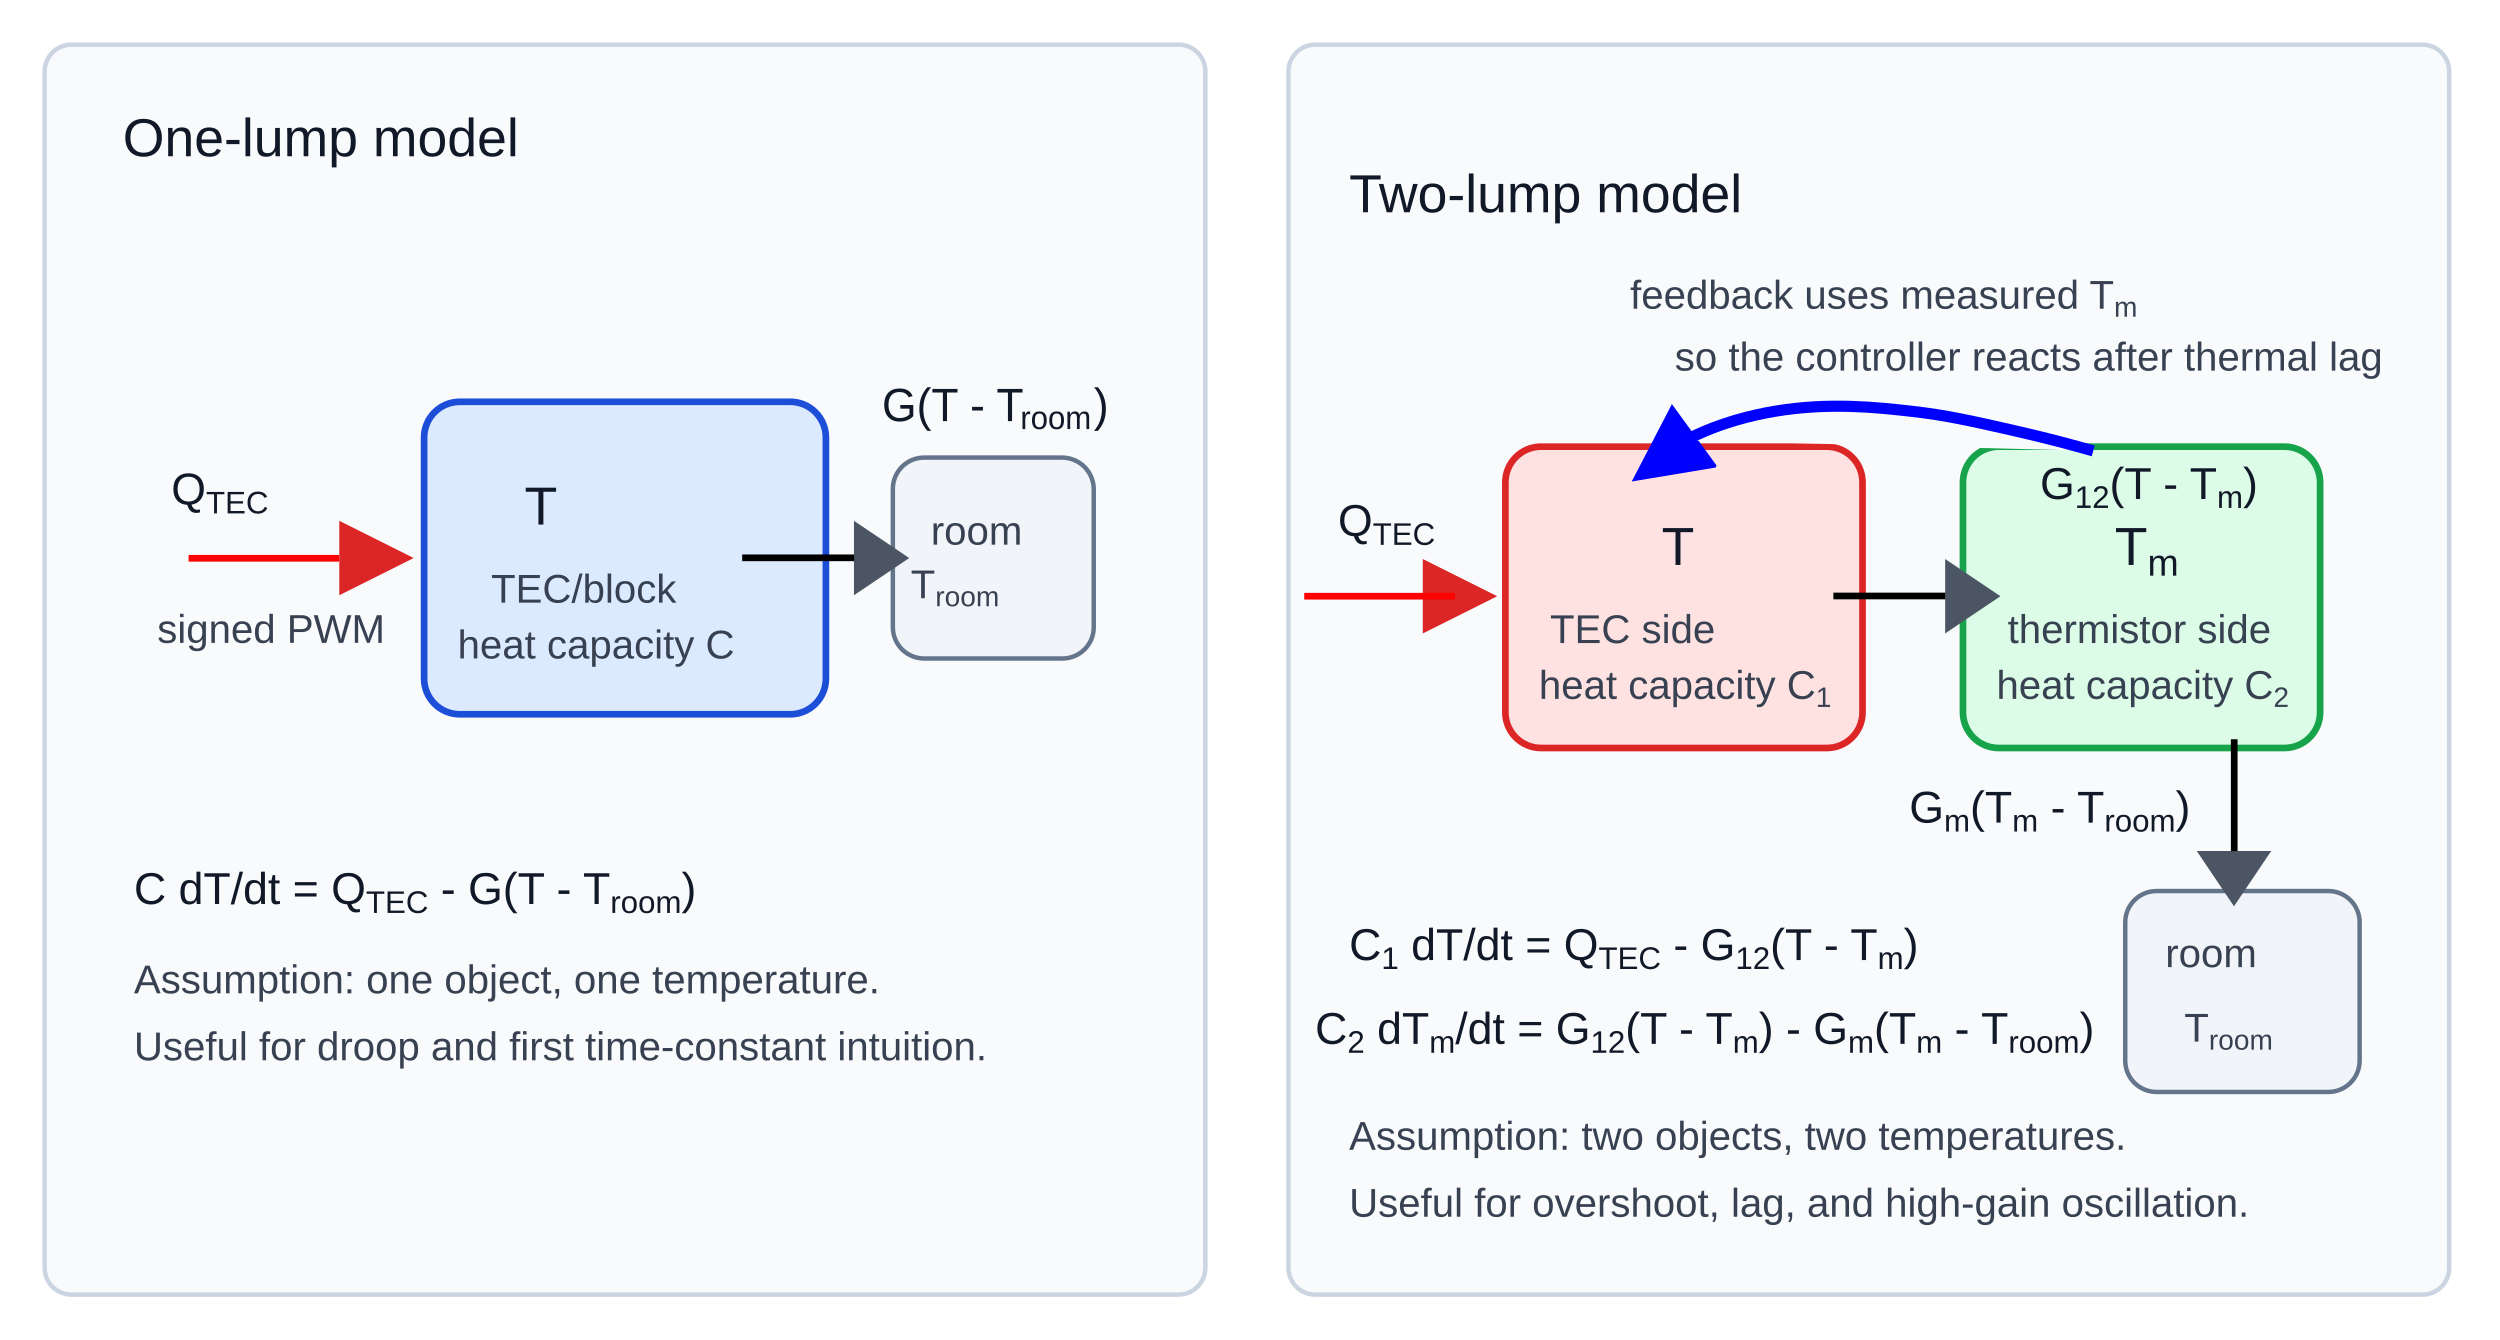
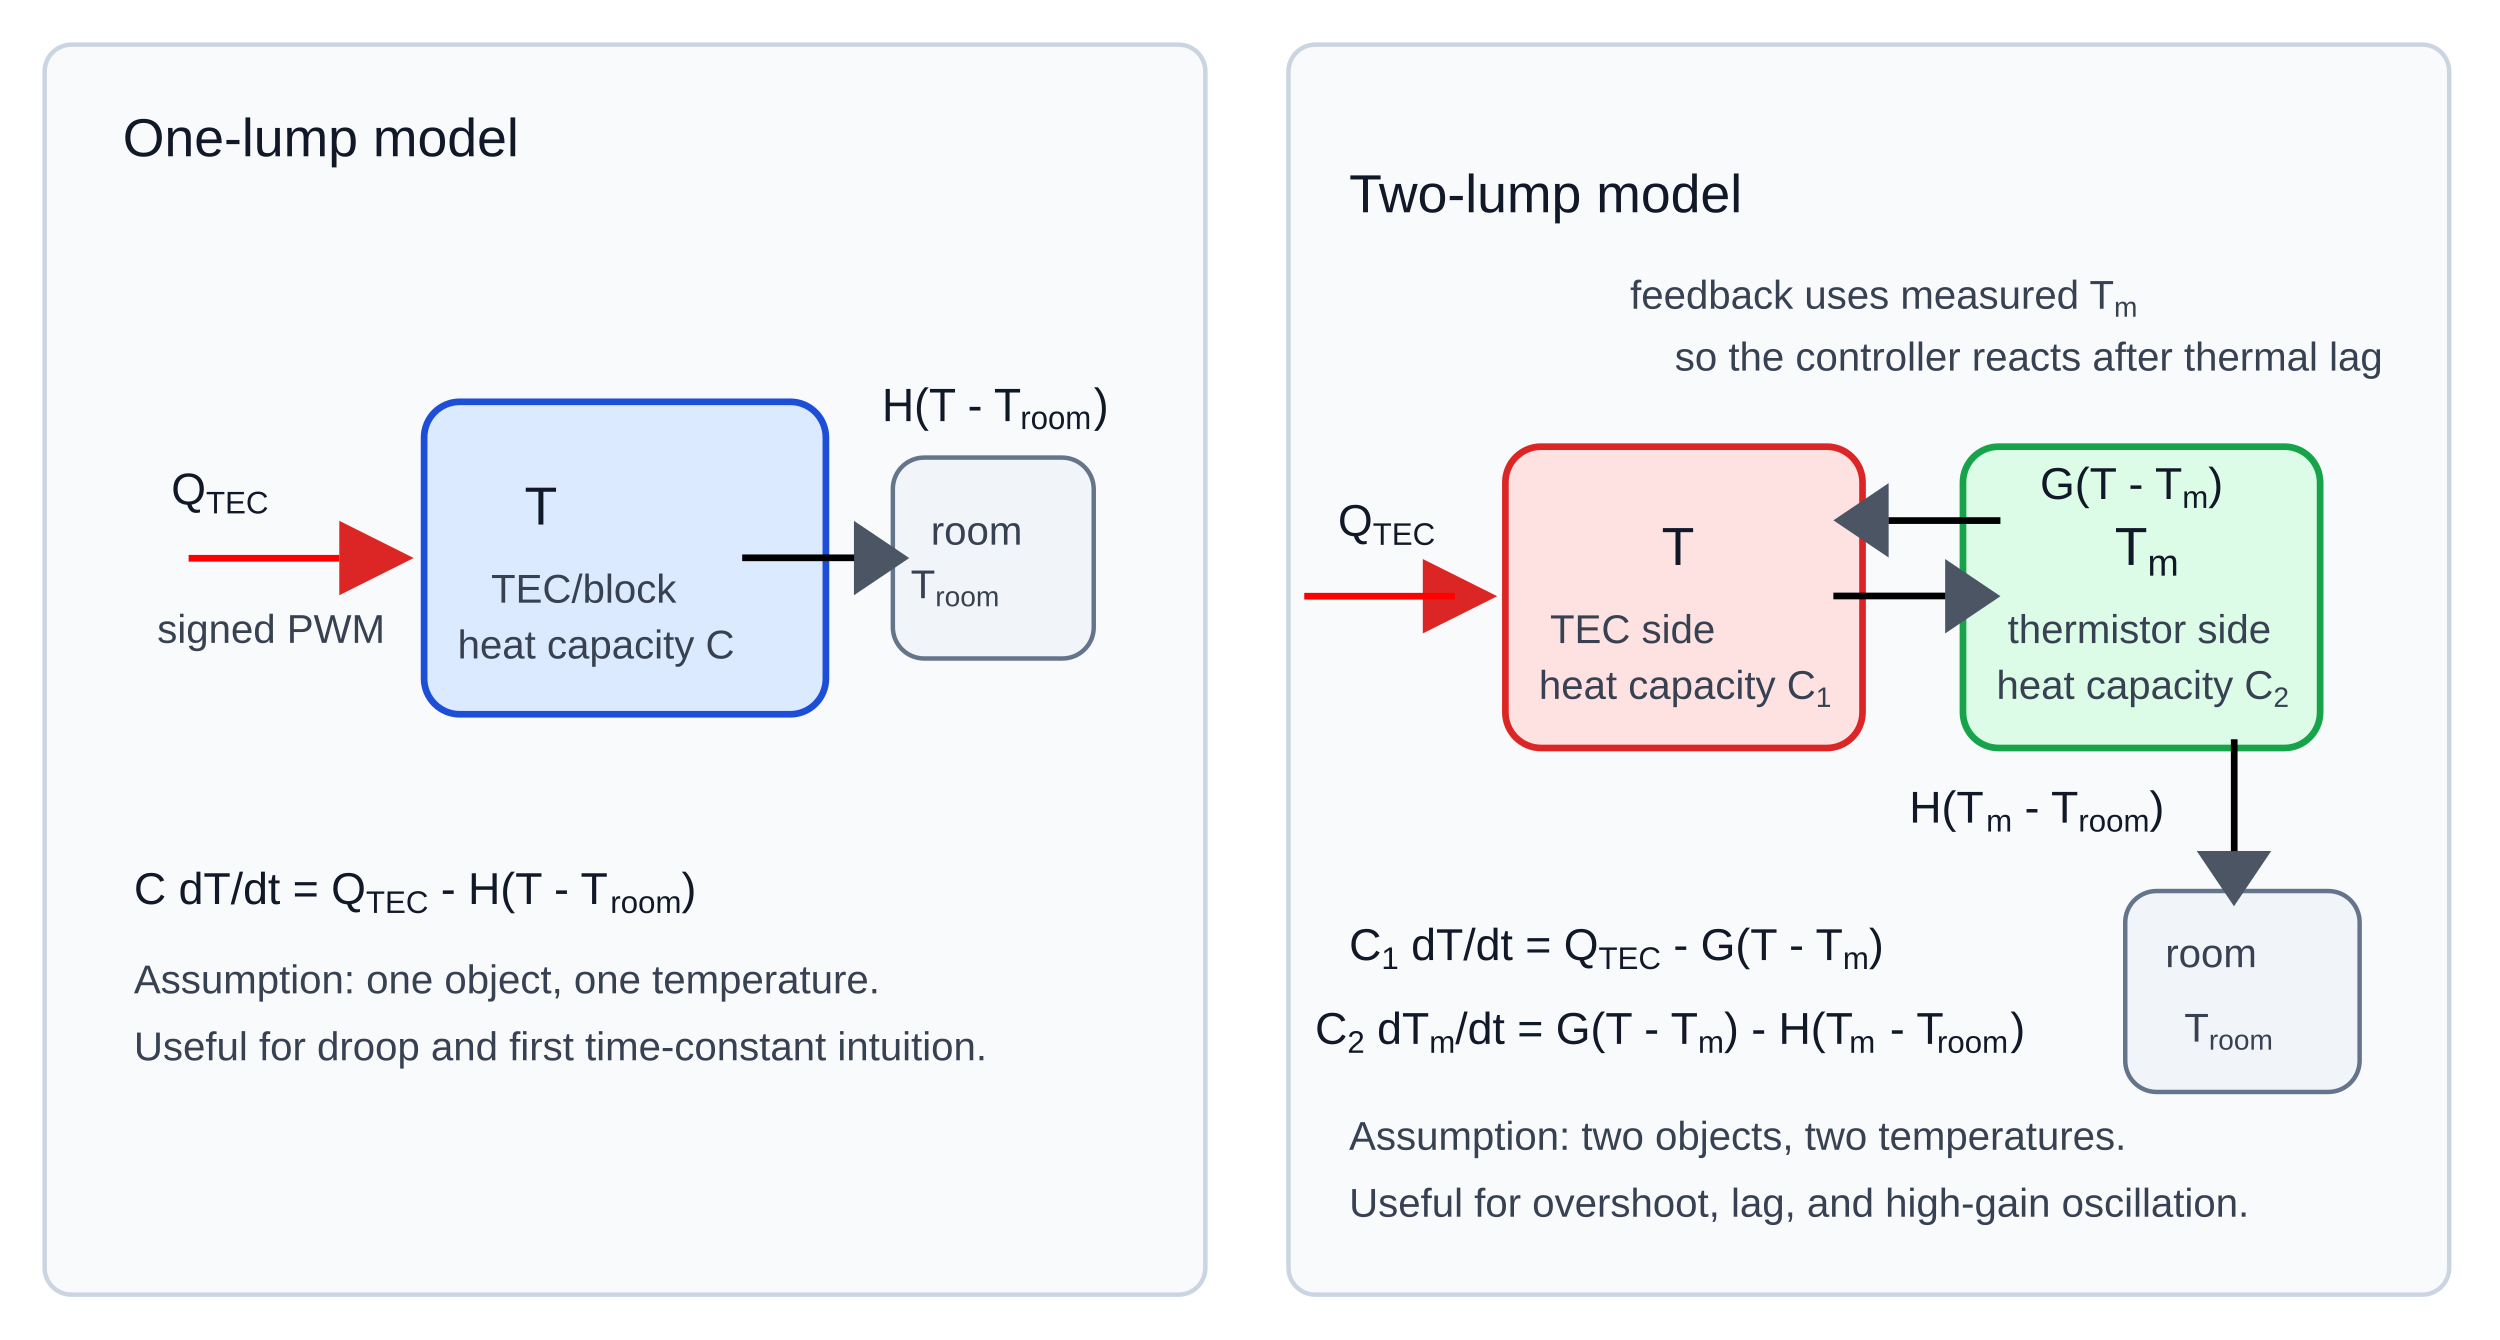
<svg xmlns="http://www.w3.org/2000/svg" id="Layer_1" version="1.1" viewBox="0 0 1120 600">
  <defs>
    <style>
      .st0 {
+         fill: #f8fafc;
+         stroke: #cbd5e1;
+       }
+ 
+       .st0, .st1 {
+         stroke-width: 2px;
+       }
+ 
+       .st2, .st3, .st4, .st5, .st6, .st7 {
+         stroke-width: 3px;
+       }
+ 
+       .st2, .st5 {
+         stroke: red;
+       }
+ 
+       .st2, .st6 {
        fill: none;
      }

-       .st1 {
-         stroke: #cbd5e1;
-       }
- 
-       .st1, .st2 {
-         fill: #f8fafc;
-       }
- 
-       .st1, .st3 {
-         stroke-width: 2px;
-       }
- 
-       .st4 {
-         stroke: #000;
-       }
- 
-       .st4, .st5, .st6, .st7, .st8 {
-         stroke-width: 3px;
+       .st8 {
+         fill: #dc2626;
      }

      .st9 {
-         fill: #dc2626;
-       }
- 
-       .st10 {
        font-size: 16.8px;
      }

-       .st10, .st11, .st12, .st13, .st14, .st15, .st16, .st17, .st18 {
+       .st9, .st10, .st11, .st12, .st13, .st14, .st15, .st16, .st17 {
        isolation: isolate;
      }

-       .st10, .st11, .st19, .st13, .st20, .st14, .st15, .st16, .st17, .st18 {
+       .st9, .st10, .st12, .st13, .st14, .st15, .st16, .st17 {
        font-family: ArialMT, Arial;
      }

-       .st10, .st11, .st19, .st20, .st14, .st15, .st16, .st17 {
+       .st9, .st10, .st13, .st18, .st14, .st15, .st16 {
        fill: #111827;
      }

-       .st5 {
+       .st3 {
        fill: #dcfce7;
        stroke: #16a34a;
      }

-       .st21 {
-         fill: blue;
-       }
- 
-       .st21, .st2 {
-         stroke: blue;
-       }
- 
-       .st11, .st20 {
+       .st10 {
        font-size: 20px;
      }

-       .st6 {
+       .st4 {
        fill: #fee2e2;
        stroke: #dc2626;
      }

-       .st22 {
+       .st19 {
        fill: #2563eb;
      }

-       .st19, .st15 {
+       .st12 {
+         font-size: 18px;
+       }
+ 
+       .st12, .st20, .st17 {
+         fill: #374151;
+       }
+ 
+       .st13 {
+         font-size: 24px;
+       }
+ 
+       .st14 {
        font-size: 20.96px;
      }

-       .st13 {
-         font-size: 18px;
-       }
- 
-       .st13, .st18 {
-         fill: #374151;
-       }
- 
-       .st14 {
-         font-size: 24px;
-       }
- 
-       .st2 {
-         stroke-width: 5px;
+       .st15 {
+         font-size: 14.67px;
      }

      .st16 {
-         font-size: 14.67px;
+         font-size: 14px;
+       }
+ 
+       .st6 {
+         stroke: #000;
+       }
+ 
+       .st21 {
+         fill: #4b5563;
      }

      .st17 {
-         font-size: 14px;
+         font-size: 12.6px;
      }

      .st7 {
-         stroke: red;
-       }
- 
-       .st23 {
-         fill: #4b5563;
-       }
- 
-       .st18 {
-         font-size: 12.6px;
-       }
- 
-       .st8 {
        fill: #dbeafe;
        stroke: #1d4ed8;
      }

-       .st3 {
+       .st1 {
        fill: #f1f5f9;
        stroke: #64748b;
      }
    </style>
  </defs>
-   <rect class="st1" x="20" y="20" width="520" height="560" rx="12" ry="12" />
-   <rect class="st1" x="577.24" y="20" width="520" height="560" rx="12" ry="12" />
-   <text class="st14" transform="translate(55 70)">
-     <tspan x="0" y="0">One-lump model</tspan>
-   </text>
-   <text class="st14" transform="translate(604.41 95.1)">
-     <tspan x="0" y="0">Two-lump model</tspan>
-   </text>
-   <rect class="st8" x="190" y="180" width="180" height="140" rx="16" ry="16" />
-   <text class="st14" transform="translate(235 235)">
-     <tspan x="0" y="0">T</tspan>
-   </text>
-   <text class="st13" transform="translate(220 270)">
-     <tspan x="0" y="0">TEC/block</tspan>
-   </text>
-   <text class="st13" transform="translate(205 295)">
-     <tspan x="0" y="0">heat capacity C</tspan>
-   </text>
-   <path class="st3" d="M414,205h61.78c7.85,0,14.22,6.37,14.22,14.22v61.78c0,7.73-6.27,14-14,14h-62c-7.73,0-14-6.27-14-14v-62c0-7.73,6.27-14,14-14Z" />
-   <text class="st13" transform="translate(417 244)">
-     <tspan x="0" y="0">room</tspan>
-   </text>
-   <g class="st12">
-     <text class="st13" transform="translate(408 268)">
+   <rect class="st0" x="20" y="20" width="520" height="560" rx="12" ry="12" />
+   <rect class="st0" x="577.24" y="20" width="520" height="560" rx="12" ry="12" />
+   <g class="st11">
+     <text class="st13" transform="translate(55 70)">
+       <tspan x="0" y="0">One-lump model</tspan>
+     </text>
+   </g>
+   <g class="st11">
+     <text class="st13" transform="translate(604.41 95.1)">
+       <tspan x="0" y="0">Two-lump model</tspan>
+     </text>
+   </g>
+   <rect class="st7" x="190" y="180" width="180" height="140" rx="16" ry="16" />
+   <g class="st11">
+     <text class="st13" transform="translate(235 235)">
      <tspan x="0" y="0">T</tspan>
    </text>
-     <text class="st18" transform="translate(419 271.6)">
+   </g>
+   <g class="st11">
+     <text class="st12" transform="translate(220 270)">
+       <tspan x="0" y="0">TEC/block</tspan>
+     </text>
+   </g>
+   <g class="st11">
+     <text class="st12" transform="translate(205 295)">
+       <tspan x="0" y="0">heat capacity C</tspan>
+     </text>
+   </g>
+   <path class="st1" d="M414,205h61.78c7.85,0,14.22,6.37,14.22,14.22v61.78c0,7.73-6.27,14-14,14h-62c-7.73,0-14-6.27-14-14v-62c0-7.73,6.27-14,14-14Z" />
+   <g class="st11">
+     <text class="st12" transform="translate(417 244)">
      <tspan x="0" y="0">room</tspan>
    </text>
  </g>
-   <path class="st0" d="" />
-   <path class="st9" d="M152,233.33l33.33,16.67-33.33,16.67v-33.33Z" />
-   <path class="st9" d="M182,250" />
-   <g class="st12">
-     <text class="st11" transform="translate(76.72 226)">
-       <tspan x="0" y="0">Q</tspan>
-     </text>
-     <text class="st17" transform="translate(92.28 230)">
-       <tspan x="0" y="0">TEC</tspan>
-     </text>
-   </g>
-   <text class="st13" transform="translate(70.44 288)">
-     <tspan x="0" y="0">signed PWM</tspan>
-   </text>
-   <path class="st0" d="" />
-   <path class="st23" d="M392,250" />
-   <g>
-     <text class="st15" transform="translate(395.15 188.67) scale(.95 1)">
-       <tspan x="0" y="0">G(T - T</tspan>
-     </text>
-     <text class="st16" transform="translate(457.11 192.21) scale(.95 1)">
+   <g class="st11">
+     <g class="st11">
+       <text class="st12" transform="translate(408 268)">
+         <tspan x="0" y="0">T</tspan>
+       </text>
+     </g>
+     <g class="st11">
+       <text class="st17" transform="translate(419 271.6)">
+         <tspan x="0" y="0">room</tspan>
+       </text>
+     </g>
+   </g>
+   <path class="st20" d="M0,0" />
+   <path class="st8" d="M152,233.33l33.33,16.67-33.33,16.67v-33.33h0Z" />
+   <path class="st8" d="M182,250" />
+   <g class="st11">
+     <g class="st11">
+       <text class="st10" transform="translate(76.72 226)">
+         <tspan x="0" y="0">Q</tspan>
+       </text>
+     </g>
+     <g class="st11">
+       <text class="st16" transform="translate(92.28 230)">
+         <tspan x="0" y="0">TEC</tspan>
+       </text>
+     </g>
+   </g>
+   <g class="st11">
+     <text class="st12" transform="translate(70.44 288)">
+       <tspan x="0" y="0">signed PWM</tspan>
+     </text>
+   </g>
+   <path class="st20" d="M0,0" />
+   <path class="st21" d="M392,250" />
+   <g>
+     <g class="st11">
+       <text class="st14" transform="translate(395.15 188.67) scale(.95 1)">
+         <tspan x="0" y="0">H(T - T</tspan>
+       </text>
+     </g>
+     <g class="st11">
+       <text class="st15" transform="translate(457.11 192.21) scale(.95 1)">
+         <tspan x="0" y="0">room</tspan>
+       </text>
+     </g>
+     <g class="st11">
+       <text class="st14" transform="translate(490.03 188.67) scale(.95 1)">
+         <tspan x="0" y="0">)</tspan>
+       </text>
+     </g>
+   </g>
+   <g>
+     <g class="st11">
+       <text class="st10" transform="translate(60 405)">
+         <tspan x="0" y="0">C dT/dt = Q</tspan>
+       </text>
+     </g>
+     <g class="st11">
+       <text class="st16" transform="translate(163.93 409)">
+         <tspan x="0" y="0">TEC</tspan>
+       </text>
+     </g>
+     <g class="st11">
+       <text class="st10" transform="translate(191.93 405)">
+         <tspan x="0" y="0" xml:space="preserve"> - H(T - T</tspan>
+       </text>
+     </g>
+     <g class="st11">
+       <text class="st16" transform="translate(273.4 409)">
+         <tspan x="0" y="0">room</tspan>
+       </text>
+     </g>
+     <g class="st11">
+       <text class="st10" transform="translate(305.3 405)">
+         <tspan x="0" y="0">)</tspan>
+       </text>
+     </g>
+   </g>
+   <g class="st11">
+     <text class="st12" transform="translate(60 445)">
+       <tspan x="0" y="0">Assumption: one object, one temperature.</tspan>
+     </text>
+   </g>
+   <g class="st11">
+     <text class="st12" transform="translate(60 475)">
+       <tspan x="0" y="0">Useful for droop and first time-constant intuition.</tspan>
+     </text>
+   </g>
+   <rect class="st4" x="674.41" y="200.1" width="160" height="135" rx="16" ry="16" />
+   <g class="st11">
+     <text class="st13" transform="translate(744.41 253.1)">
+       <tspan x="0" y="0">T</tspan>
+     </text>
+   </g>
+   <g class="st11">
+     <text class="st12" transform="translate(694.41 288.1)">
+       <tspan x="0" y="0">TEC side</tspan>
+     </text>
+   </g>
+   <g class="st11">
+     <g class="st11">
+       <text class="st12" transform="translate(689.41 313.1)">
+         <tspan x="0" y="0">heat capacity C</tspan>
+       </text>
+     </g>
+     <g class="st11">
+       <text class="st17" transform="translate(813.48 316.7)">
+         <tspan x="0" y="0">1</tspan>
+       </text>
+     </g>
+   </g>
+   <rect class="st3" x="879.41" y="200.1" width="160" height="135" rx="16" ry="16" />
+   <g class="st11">
+     <g class="st11">
+       <text class="st13" transform="translate(947.41 253.1)">
+         <tspan x="0" y="0">T</tspan>
+       </text>
+     </g>
+     <g class="st11">
+       <text class="st9" transform="translate(962.07 257.9)">
+         <tspan x="0" y="0">m</tspan>
+       </text>
+     </g>
+   </g>
+   <g class="st11">
+     <text class="st12" transform="translate(899.41 288.1)">
+       <tspan x="0" y="0">thermistor side</tspan>
+     </text>
+   </g>
+   <g class="st11">
+     <g class="st11">
+       <text class="st12" transform="translate(894.41 313.1)">
+         <tspan x="0" y="0">heat capacity C</tspan>
+       </text>
+     </g>
+     <g class="st11">
+       <text class="st17" transform="translate(1018.48 316.7)">
+         <tspan x="0" y="0">2</tspan>
+       </text>
+     </g>
+   </g>
+   <rect class="st1" x="952.11" y="399.19" width="105" height="90" rx="14" ry="14" />
+   <g class="st11">
+     <text class="st12" transform="translate(970.05 433.28)">
      <tspan x="0" y="0">room</tspan>
    </text>
-     <text class="st19" transform="translate(490.03 188.67) scale(.95 1)">
-       <tspan x="0" y="0">)</tspan>
-     </text>
-   </g>
-   <g>
-     <text class="st11" transform="translate(60 405)">
-       <tspan x="0" y="0">C dT/dt = Q</tspan>
-     </text>
-     <text class="st17" transform="translate(163.93 409)">
-       <tspan x="0" y="0">TEC</tspan>
-     </text>
-     <text class="st20" transform="translate(191.93 405)">
-       <tspan x="0" y="0" xml:space="preserve"> - G(T - T</tspan>
-     </text>
-     <text class="st17" transform="translate(273.4 409)">
-       <tspan x="0" y="0">room</tspan>
-     </text>
-     <text class="st20" transform="translate(305.3 405)">
-       <tspan x="0" y="0">)</tspan>
-     </text>
-   </g>
-   <text class="st13" transform="translate(60 445)">
-     <tspan x="0" y="0">Assumption: one object, one temperature.</tspan>
-   </text>
-   <text class="st13" transform="translate(60 475)">
-     <tspan x="0" y="0">Useful for droop and first time-constant intuition.</tspan>
-   </text>
-   <rect class="st6" x="674.41" y="200.1" width="160" height="135" rx="16" ry="16" />
-   <text class="st14" transform="translate(744.41 253.1)">
-     <tspan x="0" y="0">T</tspan>
-   </text>
-   <text class="st13" transform="translate(694.41 288.1)">
-     <tspan x="0" y="0">TEC side</tspan>
-   </text>
-   <g class="st12">
-     <text class="st13" transform="translate(689.41 313.1)">
-       <tspan x="0" y="0">heat capacity C</tspan>
-     </text>
-     <text class="st18" transform="translate(813.48 316.7)">
-       <tspan x="0" y="0">1</tspan>
-     </text>
-   </g>
-   <rect class="st5" x="879.41" y="200.1" width="160" height="135" rx="16" ry="16" />
-   <g class="st12">
-     <text class="st14" transform="translate(947.41 253.1)">
-       <tspan x="0" y="0">T</tspan>
-     </text>
-     <text class="st10" transform="translate(962.07 257.9)">
-       <tspan x="0" y="0">m</tspan>
-     </text>
-   </g>
-   <text class="st13" transform="translate(899.41 288.1)">
-     <tspan x="0" y="0">thermistor side</tspan>
-   </text>
-   <g class="st12">
-     <text class="st13" transform="translate(894.41 313.1)">
-       <tspan x="0" y="0">heat capacity C</tspan>
-     </text>
-     <text class="st18" transform="translate(1018.48 316.7)">
-       <tspan x="0" y="0">2</tspan>
-     </text>
-   </g>
-   <rect class="st3" x="952.11" y="399.19" width="105" height="90" rx="14" ry="14" />
-   <text class="st13" transform="translate(970.05 433.28)">
-     <tspan x="0" y="0">room</tspan>
-   </text>
-   <g class="st12">
-     <text class="st13" transform="translate(978.57 466.64)">
-       <tspan x="0" y="0">T</tspan>
-     </text>
-     <text class="st18" transform="translate(989.56 470.24)">
-       <tspan x="0" y="0">room</tspan>
-     </text>
-   </g>
-   <path class="st0" d="" />
-   <path class="st9" d="M637.41,250.44l33.33,16.67-33.33,16.67v-33.33Z" />
-   <path class="st9" d="M667.41,267.1" />
-   <g class="st12">
-     <text class="st11" transform="translate(599.41 240.1)">
-       <tspan x="0" y="0">Q</tspan>
-     </text>
-     <text class="st17" transform="translate(614.97 244.1)">
-       <tspan x="0" y="0">TEC</tspan>
-     </text>
-   </g>
-   <path class="st0" d="" />
-   <path class="st23" d="M871.41,267.1" />
-   <g>
-     <text class="st11" transform="translate(913.94 223.54)">
-       <tspan x="0" y="0">G</tspan>
-     </text>
-     <text class="st17" transform="translate(929.5 227.54)">
-       <tspan x="0" y="0">12</tspan>
-     </text>
-     <text class="st20" transform="translate(945.07 223.54)">
-       <tspan x="0" y="0">(T - T</tspan>
-     </text>
-     <text class="st17" transform="translate(993.21 227.54)">
-       <tspan x="0" y="0">m</tspan>
-     </text>
-     <text class="st20" transform="translate(1004.88 223.54)">
-       <tspan x="0" y="0">)</tspan>
-     </text>
-   </g>
-   <path class="st0" d="" />
-   <path class="st23" d="M964.41,402.1" />
-   <g>
-     <text class="st11" transform="translate(855.36 368.54)">
-       <tspan x="0" y="0">G</tspan>
-     </text>
-     <text class="st17" transform="translate(870.92 372.54)">
-       <tspan x="0" y="0">m</tspan>
-     </text>
-     <text class="st20" transform="translate(882.58 368.54)">
-       <tspan x="0" y="0">(T</tspan>
-     </text>
-     <text class="st17" transform="translate(901.45 372.54)">
-       <tspan x="0" y="0">m</tspan>
-     </text>
-     <text class="st20" transform="translate(913.12 368.54)">
-       <tspan x="0" y="0" xml:space="preserve"> - T</tspan>
-     </text>
-     <text class="st17" transform="translate(942.75 372.54)">
-       <tspan x="0" y="0">room</tspan>
-     </text>
-     <text class="st20" transform="translate(974.64 368.54)">
-       <tspan x="0" y="0">)</tspan>
-     </text>
-   </g>
-   <path class="st0" d="" />
-   <path class="st21" d="M768.68,208.93l-36.76,6.13,17.16-33.08,19.61,26.96Z" />
-   <path class="st22" d="M754.41,140.1" />
-   <g class="st12">
-     <text class="st13" transform="translate(730.29 138.3)">
-       <tspan x="0" y="0">feedback uses measured T</tspan>
-     </text>
-     <text class="st18" transform="translate(947.08 141.9)">
-       <tspan x="0" y="0">m</tspan>
-     </text>
-   </g>
-   <text class="st13" transform="translate(750.3 166.02)">
-     <tspan x="0" y="0">so the controller reacts after thermal lag</tspan>
-   </text>
-   <g>
-     <text class="st11" transform="translate(604.41 430.1)">
-       <tspan x="0" y="0">C</tspan>
-     </text>
-     <text class="st17" transform="translate(618.85 434.1)">
-       <tspan x="0" y="0">1</tspan>
-     </text>
-     <text class="st20" transform="translate(626.64 430.1)">
-       <tspan x="0" y="0" xml:space="preserve"> dT/dt = Q</tspan>
-     </text>
-     <text class="st17" transform="translate(716.12 434.1)">
-       <tspan x="0" y="0">TEC</tspan>
-     </text>
-     <text class="st20" transform="translate(744.12 430.1)">
-       <tspan x="0" y="0" xml:space="preserve"> - G</tspan>
-     </text>
-     <text class="st17" transform="translate(777.45 434.1)">
-       <tspan x="0" y="0">12</tspan>
-     </text>
-     <text class="st20" transform="translate(793.02 430.1)">
-       <tspan x="0" y="0">(T - T</tspan>
-     </text>
-     <text class="st17" transform="translate(841.17 434.1)">
-       <tspan x="0" y="0">m</tspan>
-     </text>
-     <text class="st20" transform="translate(852.83 430.1)">
-       <tspan x="0" y="0">)</tspan>
-     </text>
-   </g>
-   <g>
-     <text class="st11" transform="translate(589.16 467.66)">
-       <tspan x="0" y="0">C</tspan>
-     </text>
-     <text class="st17" transform="translate(603.61 471.66)">
-       <tspan x="0" y="0">2</tspan>
-     </text>
-     <text class="st20" transform="translate(611.39 467.66)">
-       <tspan x="0" y="0" xml:space="preserve"> dT</tspan>
-     </text>
-     <text class="st17" transform="translate(640.29 471.66)">
-       <tspan x="0" y="0">m</tspan>
-     </text>
-     <text class="st20" transform="translate(651.95 467.66)">
-       <tspan x="0" y="0">/dt = G</tspan>
-     </text>
-     <text class="st17" transform="translate(712.54 471.66)">
-       <tspan x="0" y="0">12</tspan>
-     </text>
-     <text class="st20" transform="translate(728.11 467.66)">
-       <tspan x="0" y="0">(T - T</tspan>
-     </text>
-     <text class="st17" transform="translate(776.26 471.66)">
-       <tspan x="0" y="0">m</tspan>
-     </text>
-     <text class="st20" transform="translate(787.92 467.66)">
-       <tspan x="0" y="0">) - G</tspan>
-     </text>
-     <text class="st17" transform="translate(827.91 471.66)">
-       <tspan x="0" y="0">m</tspan>
-     </text>
-     <text class="st20" transform="translate(839.57 467.66)">
-       <tspan x="0" y="0">(T</tspan>
-     </text>
-     <text class="st17" transform="translate(858.45 471.66)">
-       <tspan x="0" y="0">m</tspan>
-     </text>
-     <text class="st20" transform="translate(870.11 467.66)">
-       <tspan x="0" y="0" xml:space="preserve"> - T</tspan>
-     </text>
-     <text class="st17" transform="translate(899.74 471.66)">
-       <tspan x="0" y="0">room</tspan>
-     </text>
-     <text class="st20" transform="translate(931.63 467.66)">
-       <tspan x="0" y="0">)</tspan>
-     </text>
-   </g>
-   <text class="st13" transform="translate(604.41 515.1)">
-     <tspan x="0" y="0">Assumption: two objects, two temperatures.</tspan>
-   </text>
-   <text class="st13" transform="translate(604.41 545.1)">
-     <tspan x="0" y="0">Useful for overshoot, lag, and high-gain oscillation.</tspan>
-   </text>
-   <line class="st7" x1="152" y1="250.11" x2="84.5" y2="250.11" />
-   <path class="st7" d="M396.21,351" />
-   <g>
-     <path class="st23" d="M382.57,233.33l24.76,16.67-24.76,16.67v-33.33Z" />
-     <line class="st4" x1="382.64" y1="249.9" x2="332.5" y2="249.9" />
-   </g>
-   <line class="st7" x1="651.8" y1="267.1" x2="584.3" y2="267.1" />
-   <g>
-     <path class="st23" d="M871.43,250.44l24.76,16.67-24.76,16.67v-33.33Z" />
-     <line class="st4" x1="871.49" y1="267" x2="821.35" y2="267" />
-   </g>
-   <g>
-     <path class="st23" d="M1017.49,381.26l-16.67,24.76-16.67-24.76h33.33Z" />
-     <line class="st4" x1="1000.93" y1="381.33" x2="1000.93" y2="331.19" />
-   </g>
-   <path class="st5" d="M858.77,181.97" />
-   <path class="st2" d="M755.09,197.26c15.48-8.08,30.89-11.47,39.87-12.98,24.72-4.16,46.1-1.75,61.6,0,15.14,1.71,26.22,4.21,44.78,8.41,15.27,3.45,27.65,6.8,36.42,9.32" />
+   </g>
+   <g class="st11">
+     <g class="st11">
+       <text class="st12" transform="translate(978.57 466.64)">
+         <tspan x="0" y="0">T</tspan>
+       </text>
+     </g>
+     <g class="st11">
+       <text class="st17" transform="translate(989.56 470.24)">
+         <tspan x="0" y="0">room</tspan>
+       </text>
+     </g>
+   </g>
+   <path class="st20" d="M0,0" />
+   <path class="st8" d="M637.41,250.44l33.33,16.67-33.33,16.67v-33.33h0Z" />
+   <path class="st8" d="M667.41,267.1" />
+   <g class="st11">
+     <g class="st11">
+       <text class="st10" transform="translate(599.41 240.1)">
+         <tspan x="0" y="0">Q</tspan>
+       </text>
+     </g>
+     <g class="st11">
+       <text class="st16" transform="translate(614.97 244.1)">
+         <tspan x="0" y="0">TEC</tspan>
+       </text>
+     </g>
+   </g>
+   <path class="st18" d="M0,0" />
+   <path class="st21" d="M871.41,267.1" />
+   <g>
+     <g class="st11">
+       <text class="st10" transform="translate(913.94 223.54)">
+         <tspan x="0" y="0">G</tspan>
+       </text>
+     </g>
+     <g class="st11">
+       <text class="st10" transform="translate(929.5 223.54)">
+         <tspan x="0" y="0">(T - T</tspan>
+       </text>
+     </g>
+     <g class="st11">
+       <text class="st16" transform="translate(977.64 227.54)">
+         <tspan x="0" y="0">m</tspan>
+       </text>
+     </g>
+     <g class="st11">
+       <text class="st10" transform="translate(989.31 223.54)">
+         <tspan x="0" y="0">)</tspan>
+       </text>
+     </g>
+   </g>
+   <path class="st18" d="M0,0" />
+   <path class="st21" d="M964.41,402.1" />
+   <g>
+     <g class="st11">
+       <text class="st10" transform="translate(855.36 368.54)">
+         <tspan x="0" y="0">H(T</tspan>
+       </text>
+     </g>
+     <g class="st11">
+       <text class="st16" transform="translate(889.79 372.54)">
+         <tspan x="0" y="0">m</tspan>
+       </text>
+     </g>
+     <g class="st11">
+       <text class="st10" transform="translate(901.45 368.54)">
+         <tspan x="0" y="0" xml:space="preserve"> - T</tspan>
+       </text>
+     </g>
+     <g class="st11">
+       <text class="st16" transform="translate(931.08 372.54)">
+         <tspan x="0" y="0">room</tspan>
+       </text>
+     </g>
+     <g class="st11">
+       <text class="st10" transform="translate(962.97 368.54)">
+         <tspan x="0" y="0">)</tspan>
+       </text>
+     </g>
+   </g>
+   <path class="st18" d="M0,0" />
+   <path class="st19" d="M754.41,140.1" />
+   <g class="st11">
+     <g class="st11">
+       <text class="st12" transform="translate(730.29 138.3)">
+         <tspan x="0" y="0">feedback uses measured T</tspan>
+       </text>
+     </g>
+     <g class="st11">
+       <text class="st17" transform="translate(947.08 141.9)">
+         <tspan x="0" y="0">m</tspan>
+       </text>
+     </g>
+   </g>
+   <g class="st11">
+     <text class="st12" transform="translate(750.3 166.02)">
+       <tspan x="0" y="0">so the controller reacts after thermal lag</tspan>
+     </text>
+   </g>
+   <g>
+     <g class="st11">
+       <text class="st10" transform="translate(604.41 430.1)">
+         <tspan x="0" y="0">C</tspan>
+       </text>
+     </g>
+     <g class="st11">
+       <text class="st16" transform="translate(618.85 434.1)">
+         <tspan x="0" y="0">1</tspan>
+       </text>
+     </g>
+     <g class="st11">
+       <text class="st10" transform="translate(626.64 430.1)">
+         <tspan x="0" y="0" xml:space="preserve"> dT/dt = Q</tspan>
+       </text>
+     </g>
+     <g class="st11">
+       <text class="st16" transform="translate(716.12 434.1)">
+         <tspan x="0" y="0">TEC</tspan>
+       </text>
+     </g>
+     <g class="st11">
+       <text class="st10" transform="translate(744.12 430.1)">
+         <tspan x="0" y="0" xml:space="preserve"> - G</tspan>
+       </text>
+     </g>
+     <g class="st11">
+       <text class="st10" transform="translate(777.45 430.1)">
+         <tspan x="0" y="0">(T - T</tspan>
+       </text>
+     </g>
+     <g class="st11">
+       <text class="st16" transform="translate(825.6 434.1)">
+         <tspan x="0" y="0">m</tspan>
+       </text>
+     </g>
+     <g class="st11">
+       <text class="st10" transform="translate(837.26 430.1)">
+         <tspan x="0" y="0">)</tspan>
+       </text>
+     </g>
+   </g>
+   <g>
+     <g class="st11">
+       <text class="st10" transform="translate(589.16 467.66)">
+         <tspan x="0" y="0">C</tspan>
+       </text>
+     </g>
+     <g class="st11">
+       <text class="st16" transform="translate(603.61 471.66)">
+         <tspan x="0" y="0">2</tspan>
+       </text>
+     </g>
+     <g class="st11">
+       <text class="st10" transform="translate(611.39 467.66)">
+         <tspan x="0" y="0" xml:space="preserve"> dT</tspan>
+       </text>
+     </g>
+     <g class="st11">
+       <text class="st16" transform="translate(640.29 471.66)">
+         <tspan x="0" y="0">m</tspan>
+       </text>
+     </g>
+     <g class="st11">
+       <text class="st10" transform="translate(651.95 467.66)">
+         <tspan x="0" y="0">/dt = G</tspan>
+       </text>
+     </g>
+     <g class="st11">
+       <text class="st10" transform="translate(712.54 467.66)">
+         <tspan x="0" y="0">(T - T</tspan>
+       </text>
+     </g>
+     <g class="st11">
+       <text class="st16" transform="translate(760.69 471.66)">
+         <tspan x="0" y="0">m</tspan>
+       </text>
+     </g>
+     <g class="st11">
+       <text class="st10" transform="translate(772.35 467.66)">
+         <tspan x="0" y="0">) - H(T</tspan>
+       </text>
+     </g>
+     <g class="st11">
+       <text class="st16" transform="translate(828.45 471.66)">
+         <tspan x="0" y="0">m</tspan>
+       </text>
+     </g>
+     <g class="st11">
+       <text class="st10" transform="translate(841.11 467.66)">
+         <tspan x="0" y="0" xml:space="preserve"> - T</tspan>
+       </text>
+     </g>
+     <g class="st11">
+       <text class="st16" transform="translate(867.74 471.66)">
+         <tspan x="0" y="0">room</tspan>
+       </text>
+     </g>
+     <g class="st11">
+       <text class="st10" transform="translate(900.63 467.66)">
+         <tspan x="0" y="0">)</tspan>
+       </text>
+     </g>
+   </g>
+   <g class="st11">
+     <text class="st12" transform="translate(604.41 515.1)">
+       <tspan x="0" y="0">Assumption: two objects, two temperatures.</tspan>
+     </text>
+   </g>
+   <g class="st11">
+     <text class="st12" transform="translate(604.41 545.1)">
+       <tspan x="0" y="0">Useful for overshoot, lag, and high-gain oscillation.</tspan>
+     </text>
+   </g>
+   <line class="st2" x1="152" y1="250.11" x2="84.5" y2="250.11" />
+   <path class="st5" d="M396.21,351" />
+   <g>
+     <path class="st21" d="M382.57,233.33l24.76,16.67-24.76,16.67v-33.33h0Z" />
+     <line class="st6" x1="382.64" y1="249.9" x2="332.5" y2="249.9" />
+   </g>
+   <line class="st2" x1="651.8" y1="267.1" x2="584.3" y2="267.1" />
+   <g>
+     <path class="st21" d="M871.43,250.44l24.76,16.67-24.76,16.67v-33.33h0Z" />
+     <line class="st6" x1="871.49" y1="267" x2="821.35" y2="267" />
+   </g>
+   <g>
+     <path class="st21" d="M1017.49,381.26l-16.67,24.76-16.67-24.76h33.34Z" />
+     <line class="st6" x1="1000.93" y1="381.33" x2="1000.93" y2="331.19" />
+   </g>
+   <path class="st3" d="M858.77,181.97" />
+   <g>
+     <path class="st21" d="M846.11,249.78l-24.76-16.67,24.76-16.67v33.33s0,.01,0,.01Z" />
+     <line class="st6" x1="846.05" y1="233.22" x2="896.19" y2="233.22" />
+   </g>
</svg>
